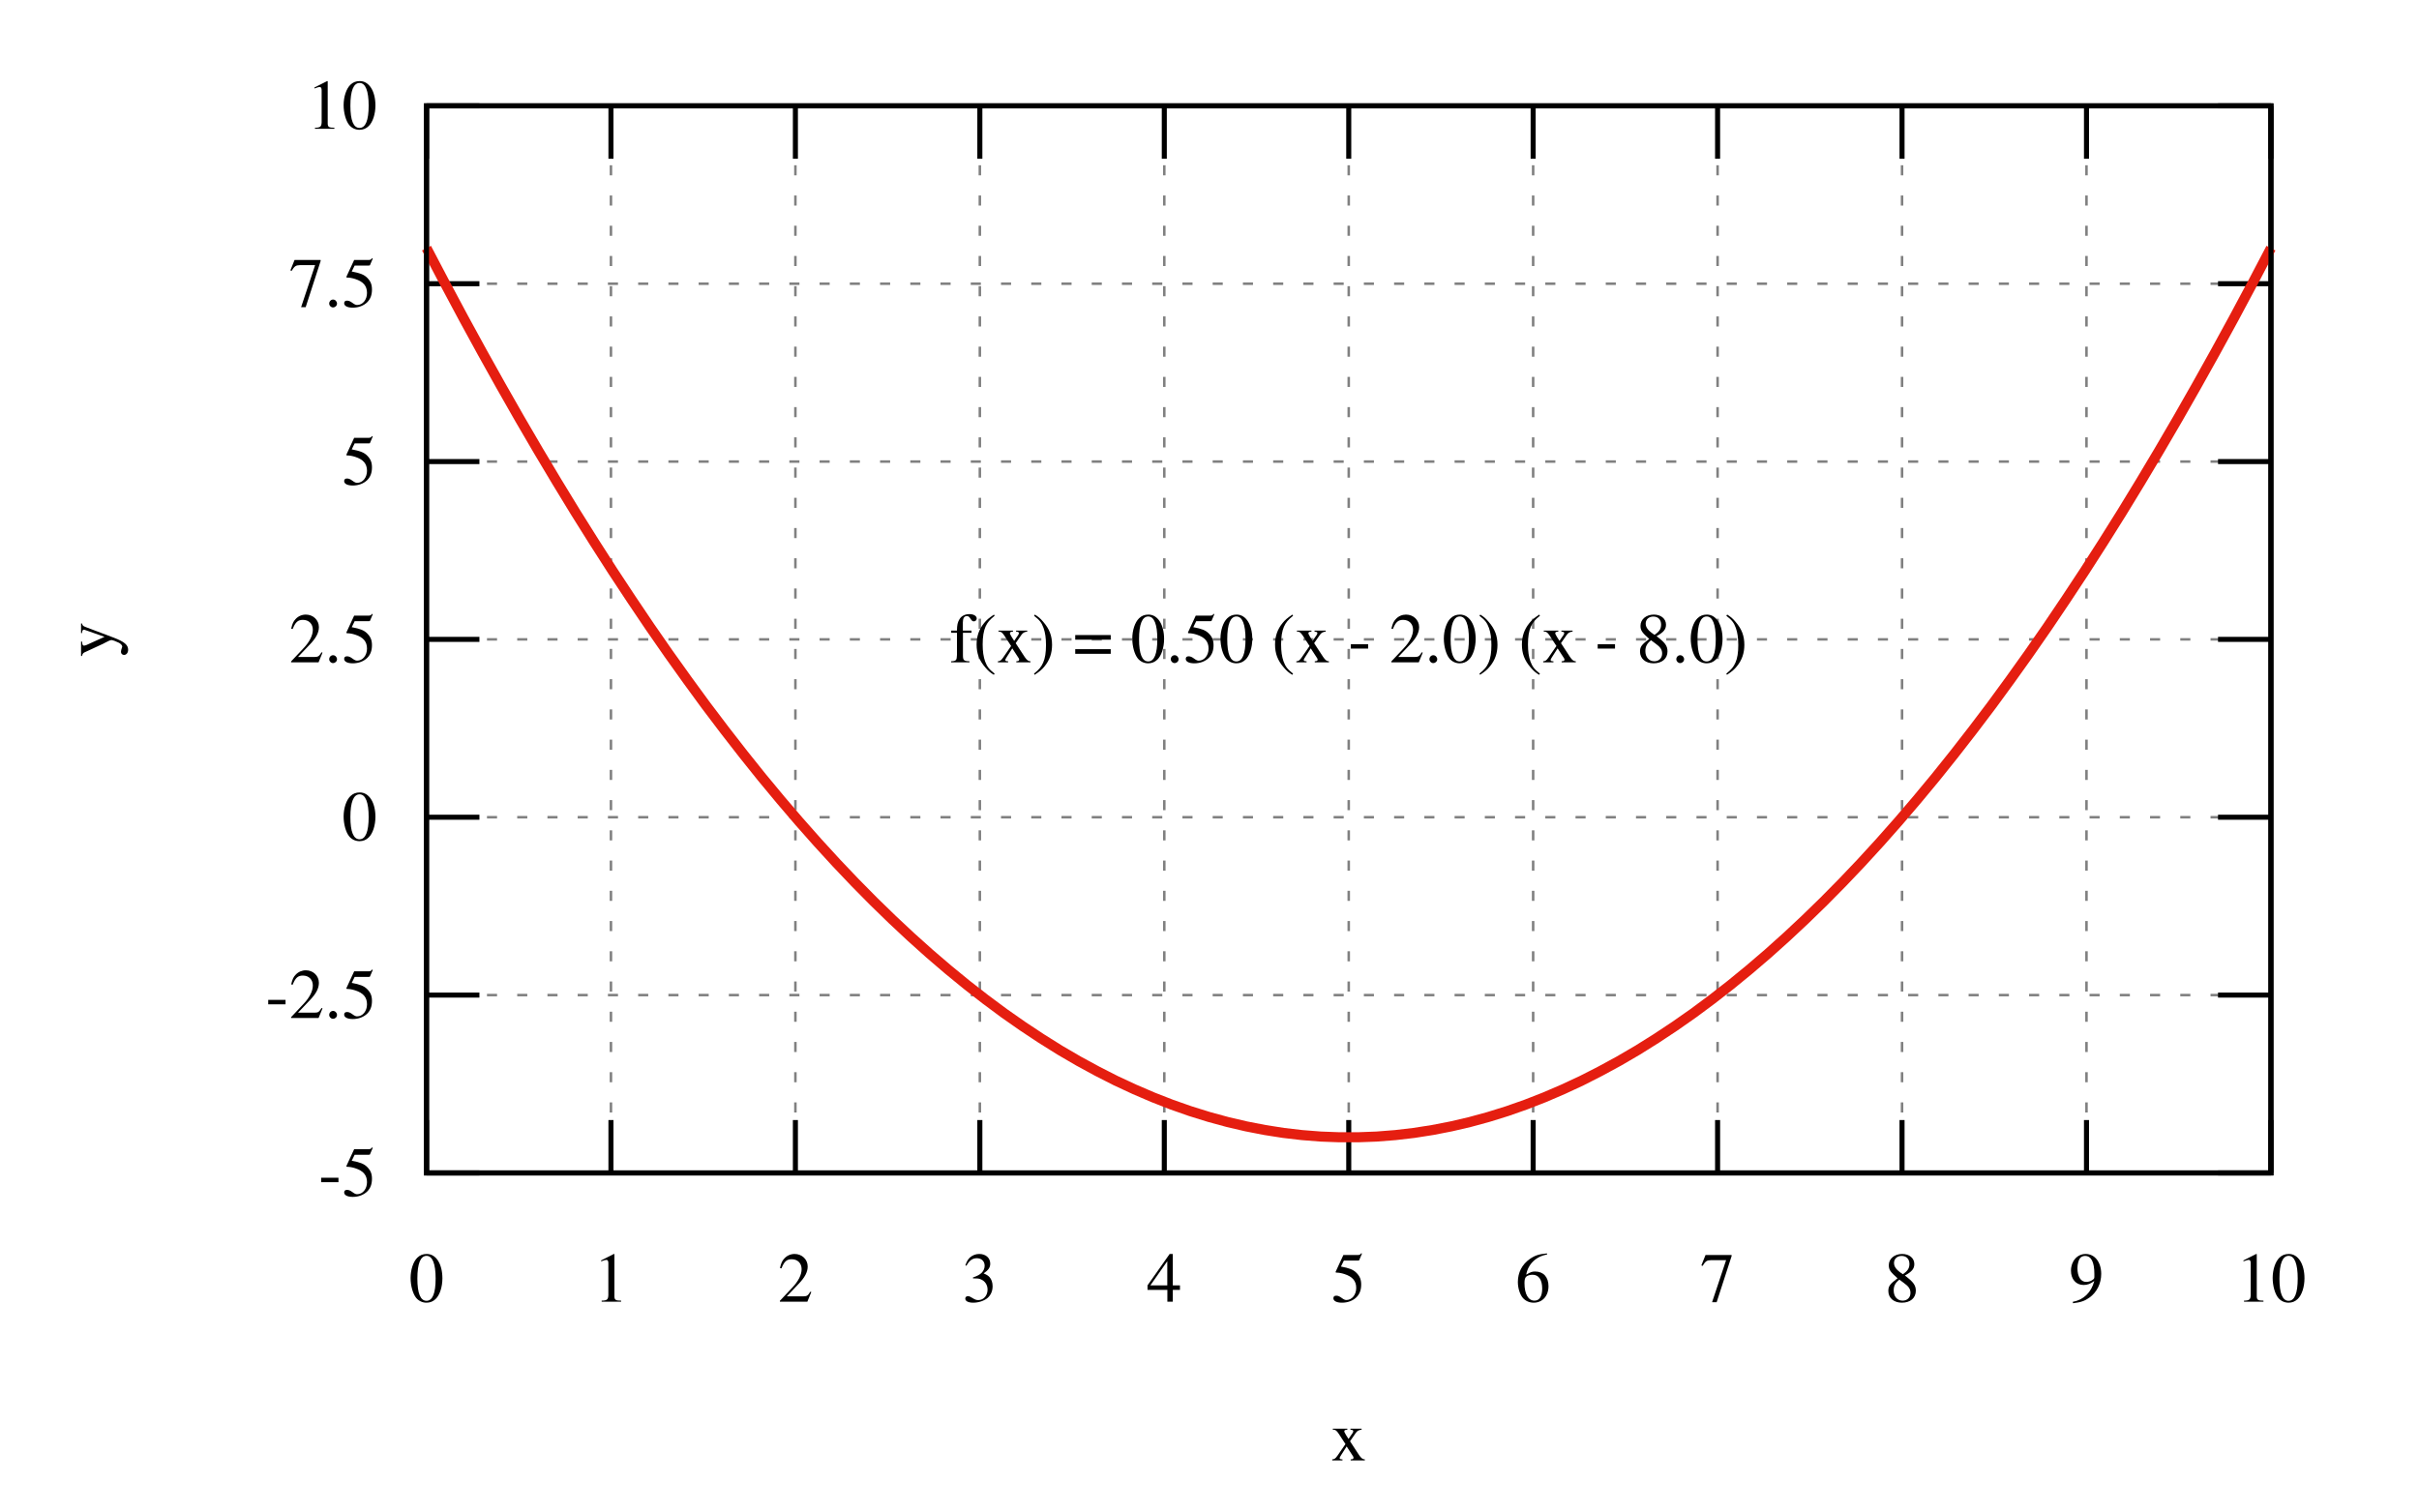
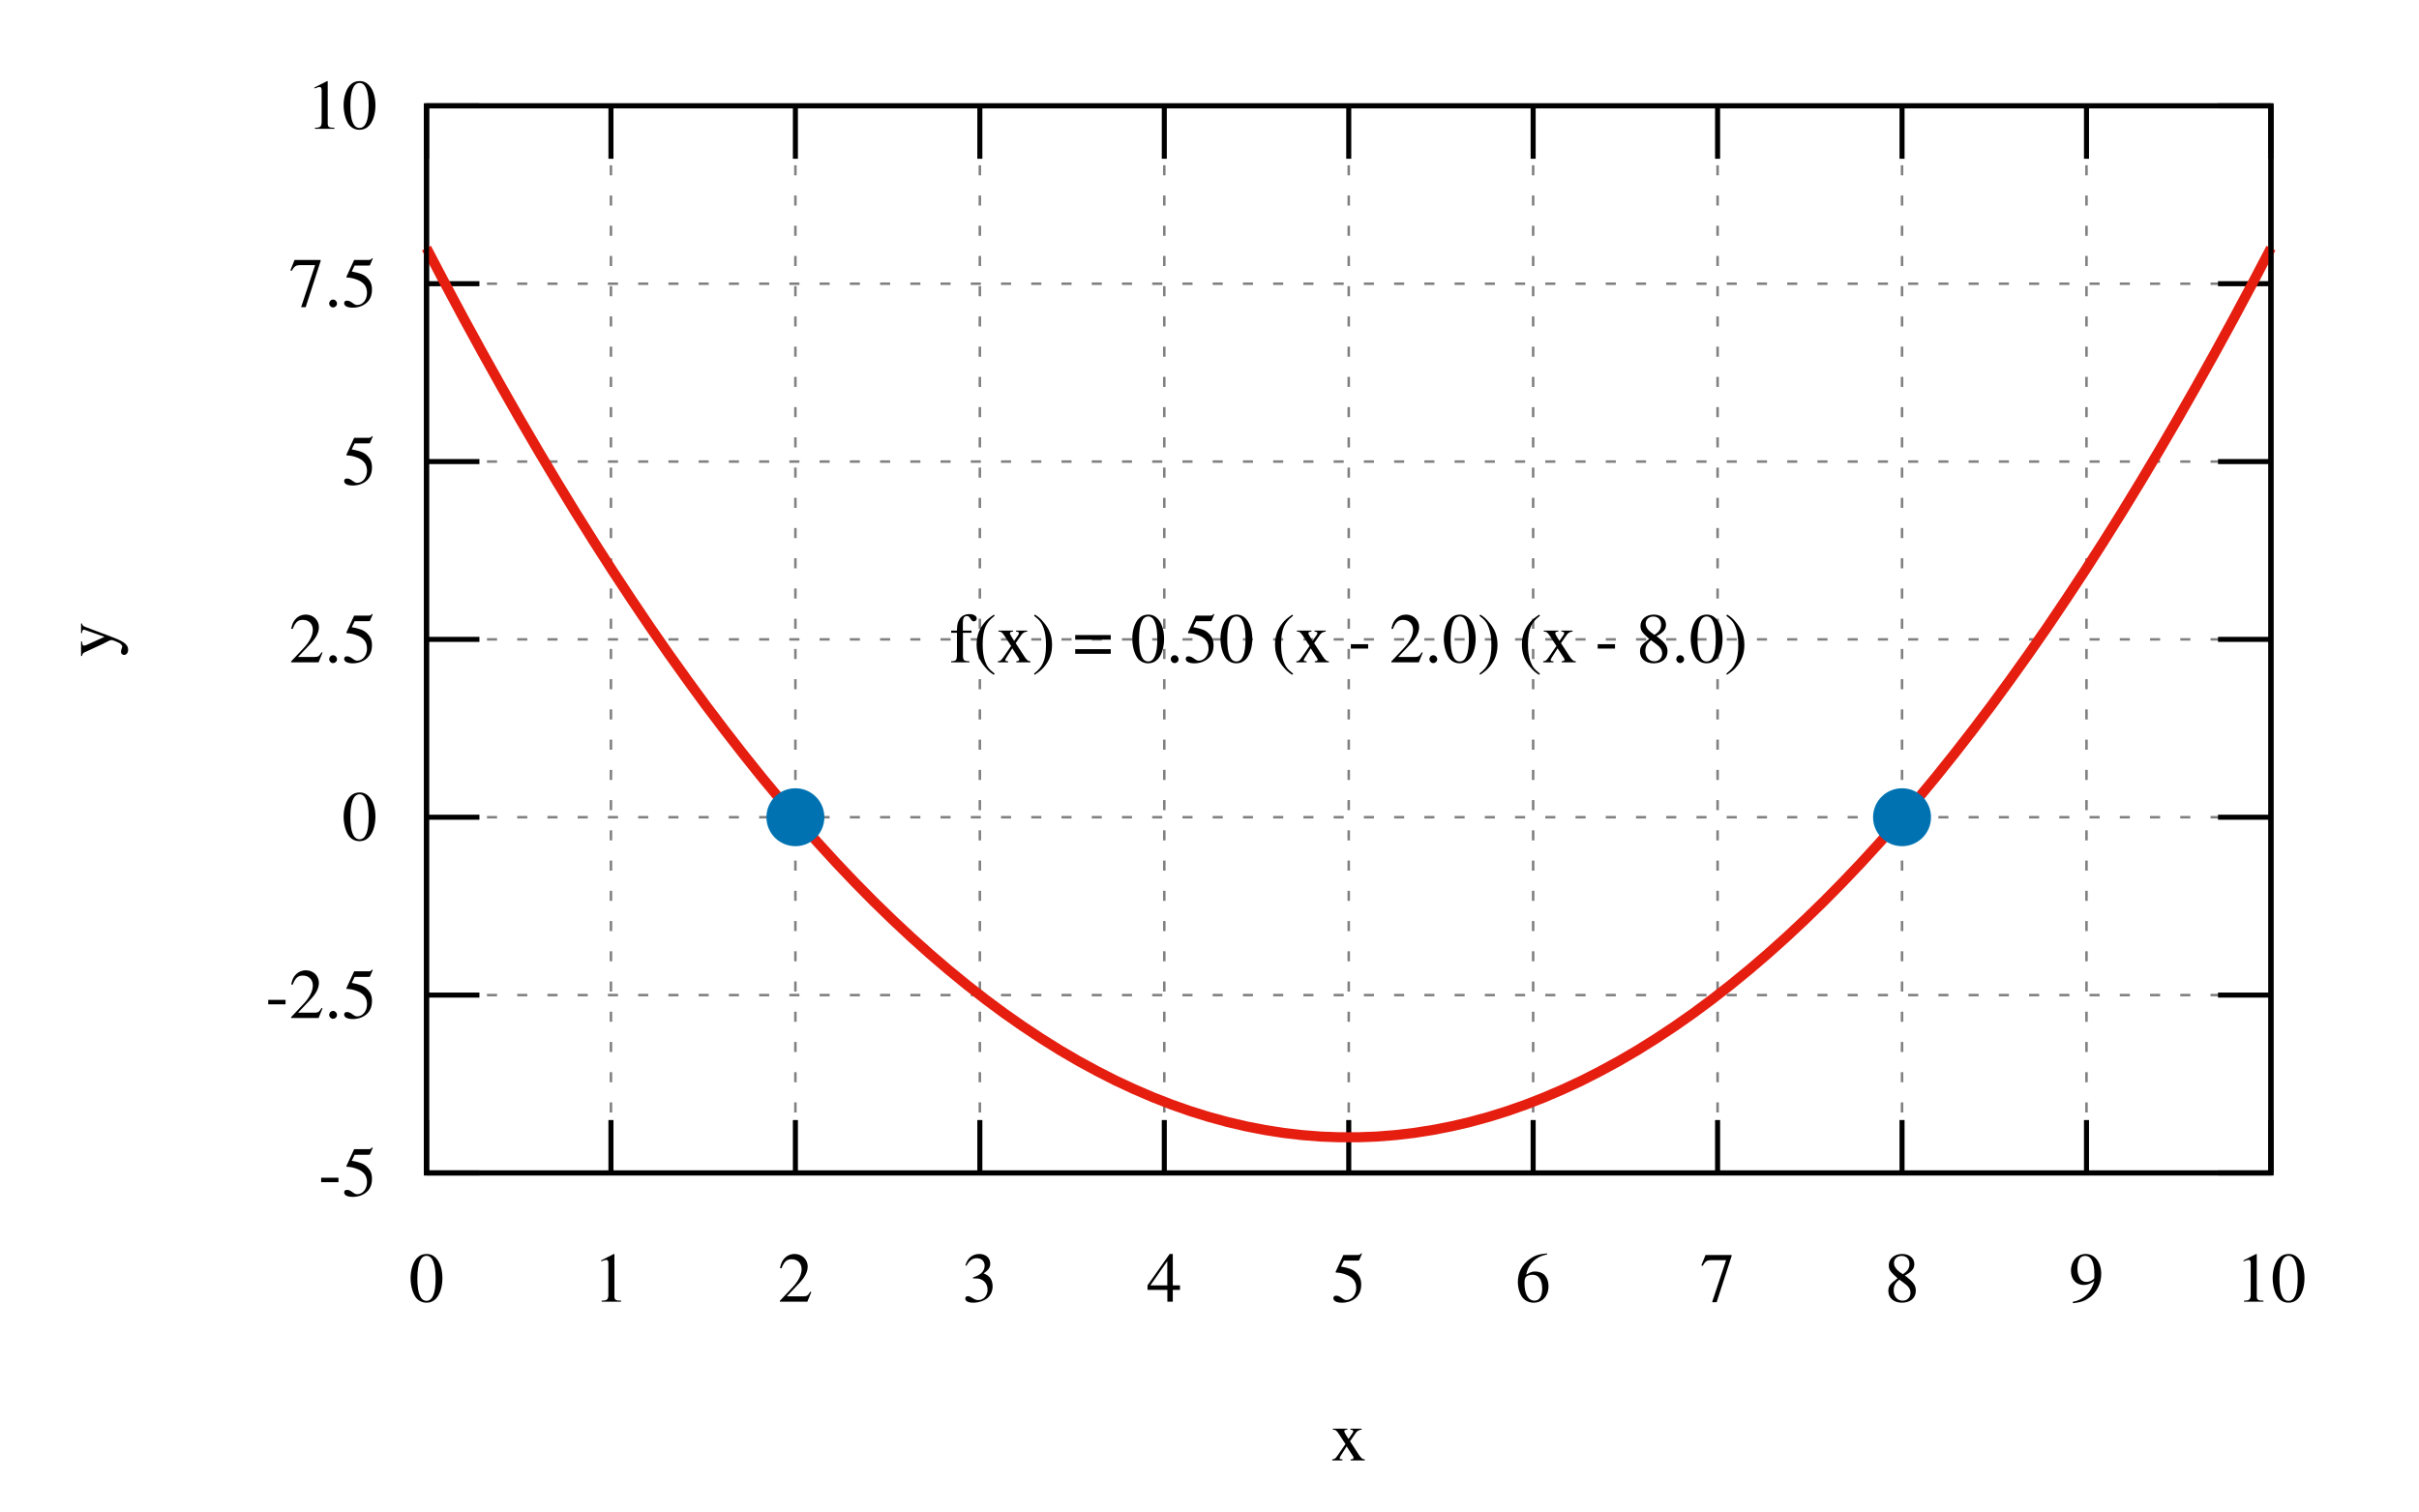
<svg xmlns="http://www.w3.org/2000/svg" xmlns:xlink="http://www.w3.org/1999/xlink" width="480" height="300" viewBox="0 0 480 300">
  <g id="gnuplot_canvas">
    <rect x="0" y="0" width="480" height="300" fill="none" />
    <defs>
      <circle id="gpDot" r="0.5" stroke-width="0.5" stroke="currentColor" />
      <path id="gpPt0" stroke-width="0.190" stroke="currentColor" d="M-1,0 h2 M0,-1 v2" />
      <path id="gpPt1" stroke-width="0.190" stroke="currentColor" d="M-1,-1 L1,1 M1,-1 L-1,1" />
      <path id="gpPt2" stroke-width="0.190" stroke="currentColor" d="M-1,0 L1,0 M0,-1 L0,1 M-1,-1 L1,1 M-1,1 L1,-1" />
      <rect id="gpPt3" stroke-width="0.190" stroke="currentColor" x="-1" y="-1" width="2" height="2" />
      <rect id="gpPt4" stroke-width="0.190" stroke="currentColor" fill="currentColor" x="-1" y="-1" width="2" height="2" />
      <circle id="gpPt5" stroke-width="0.190" stroke="currentColor" cx="0" cy="0" r="1" />
      <use xlink:href="#gpPt5" id="gpPt6" fill="currentColor" stroke="none" />
      <path id="gpPt7" stroke-width="0.190" stroke="currentColor" d="M0,-1.33 L-1.33,0.67 L1.33,0.67 z" />
      <use xlink:href="#gpPt7" id="gpPt8" fill="currentColor" stroke="none" />
      <use xlink:href="#gpPt7" id="gpPt9" stroke="currentColor" transform="rotate(180)" />
      <use xlink:href="#gpPt9" id="gpPt10" fill="currentColor" stroke="none" />
      <use xlink:href="#gpPt3" id="gpPt11" stroke="currentColor" transform="rotate(45)" />
      <use xlink:href="#gpPt11" id="gpPt12" fill="currentColor" stroke="none" />
      <path id="gpPt13" stroke-width="0.190" stroke="currentColor" d="M0,1.330 L1.265,0.411 L0.782,-1.067 L-0.782,-1.076 L-1.265,0.411 z" />
      <use xlink:href="#gpPt13" id="gpPt14" fill="currentColor" stroke="none" />
      <filter id="textbox" filterUnits="objectBoundingBox" x="0" y="0" height="1" width="1">
        <feFlood flood-color="white" flood-opacity="1" result="bgnd" />
        <feComposite in="SourceGraphic" in2="bgnd" operator="atop" />
      </filter>
      <filter id="greybox" filterUnits="objectBoundingBox" x="0" y="0" height="1" width="1">
        <feFlood flood-color="lightgrey" flood-opacity="1" result="grey" />
        <feComposite in="SourceGraphic" in2="grey" operator="atop" />
      </filter>
    </defs>
    <g fill="none" color="white" stroke="currentColor" stroke-width="1.00" stroke-linecap="butt" stroke-linejoin="miter">
</g>
    <g fill="none" color="black" stroke="currentColor" stroke-width="1.00" stroke-linecap="butt" stroke-linejoin="miter">
</g>
    <g fill="none" color="black" stroke="black" stroke-width="0.50" stroke-linecap="butt" stroke-linejoin="miter">
</g>
    <g fill="none" color="gray" stroke="currentColor" stroke-width="0.50" stroke-linecap="butt" stroke-linejoin="miter">
      <path stroke="gray" stroke-dasharray="2,4" class="gridline" d="M84.63,232.80 L450.62,232.80  " />
    </g>
    <g fill="none" color="gray" stroke="gray" stroke-width="1.00" stroke-linecap="butt" stroke-linejoin="miter">
</g>
    <g fill="none" color="black" stroke="currentColor" stroke-width="1.00" stroke-linecap="butt" stroke-linejoin="miter">
      <path stroke="black" d="M84.63,232.80 L95.13,232.80 M450.62,232.80 L440.12,232.80  " />
      <g transform="translate(74.84,237.35)" stroke="none" fill="black" font-family="Times" font-size="14.00" text-anchor="end">
        <text>
          <tspan font-family="Times">-5</tspan>
        </text>
      </g>
    </g>
    <g fill="none" color="black" stroke="currentColor" stroke-width="1.00" stroke-linecap="butt" stroke-linejoin="miter">
</g>
    <g fill="none" color="black" stroke="black" stroke-width="0.50" stroke-linecap="butt" stroke-linejoin="miter">
</g>
    <g fill="none" color="gray" stroke="currentColor" stroke-width="0.50" stroke-linecap="butt" stroke-linejoin="miter">
      <path stroke="gray" stroke-dasharray="2,4" class="gridline" d="M84.63,197.50 L450.62,197.50  " />
    </g>
    <g fill="none" color="gray" stroke="gray" stroke-width="1.00" stroke-linecap="butt" stroke-linejoin="miter">
</g>
    <g fill="none" color="black" stroke="currentColor" stroke-width="1.00" stroke-linecap="butt" stroke-linejoin="miter">
      <path stroke="black" d="M84.63,197.50 L95.13,197.50 M450.62,197.50 L440.12,197.50  " />
      <g transform="translate(74.84,202.05)" stroke="none" fill="black" font-family="Times" font-size="14.00" text-anchor="end">
        <text>
          <tspan font-family="Times">-2.5</tspan>
        </text>
      </g>
    </g>
    <g fill="none" color="black" stroke="currentColor" stroke-width="1.00" stroke-linecap="butt" stroke-linejoin="miter">
</g>
    <g fill="none" color="black" stroke="black" stroke-width="0.50" stroke-linecap="butt" stroke-linejoin="miter">
</g>
    <g fill="none" color="gray" stroke="currentColor" stroke-width="0.50" stroke-linecap="butt" stroke-linejoin="miter">
      <path stroke="gray" stroke-dasharray="2,4" class="gridline" d="M84.63,162.20 L450.62,162.20  " />
    </g>
    <g fill="none" color="gray" stroke="gray" stroke-width="1.00" stroke-linecap="butt" stroke-linejoin="miter">
</g>
    <g fill="none" color="black" stroke="currentColor" stroke-width="1.00" stroke-linecap="butt" stroke-linejoin="miter">
      <path stroke="black" d="M84.63,162.20 L95.13,162.20 M450.62,162.20 L440.12,162.20  " />
      <g transform="translate(74.84,166.75)" stroke="none" fill="black" font-family="Times" font-size="14.00" text-anchor="end">
        <text>
          <tspan font-family="Times"> 0</tspan>
        </text>
      </g>
    </g>
    <g fill="none" color="black" stroke="currentColor" stroke-width="1.00" stroke-linecap="butt" stroke-linejoin="miter">
</g>
    <g fill="none" color="black" stroke="black" stroke-width="0.50" stroke-linecap="butt" stroke-linejoin="miter">
</g>
    <g fill="none" color="gray" stroke="currentColor" stroke-width="0.50" stroke-linecap="butt" stroke-linejoin="miter">
      <path stroke="gray" stroke-dasharray="2,4" class="gridline" d="M84.63,126.90 L450.62,126.90  " />
    </g>
    <g fill="none" color="gray" stroke="gray" stroke-width="1.00" stroke-linecap="butt" stroke-linejoin="miter">
</g>
    <g fill="none" color="black" stroke="currentColor" stroke-width="1.00" stroke-linecap="butt" stroke-linejoin="miter">
      <path stroke="black" d="M84.63,126.90 L95.13,126.90 M450.62,126.90 L440.12,126.90  " />
      <g transform="translate(74.84,131.45)" stroke="none" fill="black" font-family="Times" font-size="14.00" text-anchor="end">
        <text>
          <tspan font-family="Times"> 2.5</tspan>
        </text>
      </g>
    </g>
    <g fill="none" color="black" stroke="currentColor" stroke-width="1.00" stroke-linecap="butt" stroke-linejoin="miter">
</g>
    <g fill="none" color="black" stroke="black" stroke-width="0.50" stroke-linecap="butt" stroke-linejoin="miter">
</g>
    <g fill="none" color="gray" stroke="currentColor" stroke-width="0.50" stroke-linecap="butt" stroke-linejoin="miter">
      <path stroke="gray" stroke-dasharray="2,4" class="gridline" d="M84.63,91.61 L450.62,91.61  " />
    </g>
    <g fill="none" color="gray" stroke="gray" stroke-width="1.00" stroke-linecap="butt" stroke-linejoin="miter">
</g>
    <g fill="none" color="black" stroke="currentColor" stroke-width="1.00" stroke-linecap="butt" stroke-linejoin="miter">
      <path stroke="black" d="M84.63,91.61 L95.13,91.61 M450.62,91.61 L440.12,91.61  " />
      <g transform="translate(74.84,96.16)" stroke="none" fill="black" font-family="Times" font-size="14.00" text-anchor="end">
        <text>
          <tspan font-family="Times"> 5</tspan>
        </text>
      </g>
    </g>
    <g fill="none" color="black" stroke="currentColor" stroke-width="1.00" stroke-linecap="butt" stroke-linejoin="miter">
</g>
    <g fill="none" color="black" stroke="black" stroke-width="0.50" stroke-linecap="butt" stroke-linejoin="miter">
</g>
    <g fill="none" color="gray" stroke="currentColor" stroke-width="0.50" stroke-linecap="butt" stroke-linejoin="miter">
      <path stroke="gray" stroke-dasharray="2,4" class="gridline" d="M84.63,56.31 L450.62,56.31  " />
    </g>
    <g fill="none" color="gray" stroke="gray" stroke-width="1.00" stroke-linecap="butt" stroke-linejoin="miter">
</g>
    <g fill="none" color="black" stroke="currentColor" stroke-width="1.00" stroke-linecap="butt" stroke-linejoin="miter">
      <path stroke="black" d="M84.63,56.31 L95.13,56.31 M450.62,56.31 L440.12,56.31  " />
      <g transform="translate(74.84,60.86)" stroke="none" fill="black" font-family="Times" font-size="14.00" text-anchor="end">
        <text>
          <tspan font-family="Times"> 7.5</tspan>
        </text>
      </g>
    </g>
    <g fill="none" color="black" stroke="currentColor" stroke-width="1.00" stroke-linecap="butt" stroke-linejoin="miter">
</g>
    <g fill="none" color="black" stroke="black" stroke-width="0.50" stroke-linecap="butt" stroke-linejoin="miter">
</g>
    <g fill="none" color="gray" stroke="currentColor" stroke-width="0.50" stroke-linecap="butt" stroke-linejoin="miter">
      <path stroke="gray" stroke-dasharray="2,4" class="gridline" d="M84.63,21.01 L450.62,21.01  " />
    </g>
    <g fill="none" color="gray" stroke="gray" stroke-width="1.00" stroke-linecap="butt" stroke-linejoin="miter">
</g>
    <g fill="none" color="black" stroke="currentColor" stroke-width="1.00" stroke-linecap="butt" stroke-linejoin="miter">
      <path stroke="black" d="M84.63,21.01 L95.13,21.01 M450.62,21.01 L440.12,21.01  " />
      <g transform="translate(74.84,25.56)" stroke="none" fill="black" font-family="Times" font-size="14.00" text-anchor="end">
        <text>
          <tspan font-family="Times"> 10</tspan>
        </text>
      </g>
    </g>
    <g fill="none" color="black" stroke="currentColor" stroke-width="1.00" stroke-linecap="butt" stroke-linejoin="miter">
</g>
    <g fill="none" color="black" stroke="black" stroke-width="0.50" stroke-linecap="butt" stroke-linejoin="miter">
</g>
    <g fill="none" color="gray" stroke="currentColor" stroke-width="0.50" stroke-linecap="butt" stroke-linejoin="miter">
      <path stroke="gray" stroke-dasharray="2,4" class="gridline" d="M84.63,232.80 L84.63,21.01  " />
    </g>
    <g fill="none" color="gray" stroke="gray" stroke-width="1.00" stroke-linecap="butt" stroke-linejoin="miter">
</g>
    <g fill="none" color="black" stroke="currentColor" stroke-width="1.00" stroke-linecap="butt" stroke-linejoin="miter">
      <path stroke="black" d="M84.63,232.80 L84.63,222.30 M84.63,21.01 L84.63,31.51  " />
      <g transform="translate(84.63,258.35)" stroke="none" fill="black" font-family="Times" font-size="14.00" text-anchor="middle">
        <text>
          <tspan font-family="Times"> 0</tspan>
        </text>
      </g>
    </g>
    <g fill="none" color="black" stroke="currentColor" stroke-width="1.00" stroke-linecap="butt" stroke-linejoin="miter">
</g>
    <g fill="none" color="black" stroke="black" stroke-width="0.50" stroke-linecap="butt" stroke-linejoin="miter">
</g>
    <g fill="none" color="gray" stroke="currentColor" stroke-width="0.50" stroke-linecap="butt" stroke-linejoin="miter">
      <path stroke="gray" stroke-dasharray="2,4" class="gridline" d="M121.23,232.80 L121.23,21.01  " />
    </g>
    <g fill="none" color="gray" stroke="gray" stroke-width="1.00" stroke-linecap="butt" stroke-linejoin="miter">
</g>
    <g fill="none" color="black" stroke="currentColor" stroke-width="1.00" stroke-linecap="butt" stroke-linejoin="miter">
      <path stroke="black" d="M121.23,232.80 L121.23,222.30 M121.23,21.01 L121.23,31.51  " />
      <g transform="translate(121.23,258.35)" stroke="none" fill="black" font-family="Times" font-size="14.00" text-anchor="middle">
        <text>
          <tspan font-family="Times"> 1</tspan>
        </text>
      </g>
    </g>
    <g fill="none" color="black" stroke="currentColor" stroke-width="1.00" stroke-linecap="butt" stroke-linejoin="miter">
</g>
    <g fill="none" color="black" stroke="black" stroke-width="0.50" stroke-linecap="butt" stroke-linejoin="miter">
</g>
    <g fill="none" color="gray" stroke="currentColor" stroke-width="0.50" stroke-linecap="butt" stroke-linejoin="miter">
      <path stroke="gray" stroke-dasharray="2,4" class="gridline" d="M157.83,232.80 L157.83,21.01  " />
    </g>
    <g fill="none" color="gray" stroke="gray" stroke-width="1.00" stroke-linecap="butt" stroke-linejoin="miter">
</g>
    <g fill="none" color="black" stroke="currentColor" stroke-width="1.00" stroke-linecap="butt" stroke-linejoin="miter">
      <path stroke="black" d="M157.83,232.80 L157.83,222.30 M157.83,21.01 L157.83,31.51  " />
      <g transform="translate(157.83,258.35)" stroke="none" fill="black" font-family="Times" font-size="14.00" text-anchor="middle">
        <text>
          <tspan font-family="Times"> 2</tspan>
        </text>
      </g>
    </g>
    <g fill="none" color="black" stroke="currentColor" stroke-width="1.00" stroke-linecap="butt" stroke-linejoin="miter">
</g>
    <g fill="none" color="black" stroke="black" stroke-width="0.50" stroke-linecap="butt" stroke-linejoin="miter">
</g>
    <g fill="none" color="gray" stroke="currentColor" stroke-width="0.50" stroke-linecap="butt" stroke-linejoin="miter">
      <path stroke="gray" stroke-dasharray="2,4" class="gridline" d="M194.43,232.80 L194.43,21.01  " />
    </g>
    <g fill="none" color="gray" stroke="gray" stroke-width="1.00" stroke-linecap="butt" stroke-linejoin="miter">
</g>
    <g fill="none" color="black" stroke="currentColor" stroke-width="1.00" stroke-linecap="butt" stroke-linejoin="miter">
      <path stroke="black" d="M194.43,232.80 L194.43,222.30 M194.43,21.01 L194.43,31.51  " />
      <g transform="translate(194.43,258.35)" stroke="none" fill="black" font-family="Times" font-size="14.00" text-anchor="middle">
        <text>
          <tspan font-family="Times"> 3</tspan>
        </text>
      </g>
    </g>
    <g fill="none" color="black" stroke="currentColor" stroke-width="1.00" stroke-linecap="butt" stroke-linejoin="miter">
</g>
    <g fill="none" color="black" stroke="black" stroke-width="0.50" stroke-linecap="butt" stroke-linejoin="miter">
</g>
    <g fill="none" color="gray" stroke="currentColor" stroke-width="0.50" stroke-linecap="butt" stroke-linejoin="miter">
      <path stroke="gray" stroke-dasharray="2,4" class="gridline" d="M231.03,232.80 L231.03,21.01  " />
    </g>
    <g fill="none" color="gray" stroke="gray" stroke-width="1.00" stroke-linecap="butt" stroke-linejoin="miter">
</g>
    <g fill="none" color="black" stroke="currentColor" stroke-width="1.00" stroke-linecap="butt" stroke-linejoin="miter">
      <path stroke="black" d="M231.03,232.80 L231.03,222.30 M231.03,21.01 L231.03,31.51  " />
      <g transform="translate(231.03,258.35)" stroke="none" fill="black" font-family="Times" font-size="14.00" text-anchor="middle">
        <text>
          <tspan font-family="Times"> 4</tspan>
        </text>
      </g>
    </g>
    <g fill="none" color="black" stroke="currentColor" stroke-width="1.00" stroke-linecap="butt" stroke-linejoin="miter">
</g>
    <g fill="none" color="black" stroke="black" stroke-width="0.50" stroke-linecap="butt" stroke-linejoin="miter">
</g>
    <g fill="none" color="gray" stroke="currentColor" stroke-width="0.50" stroke-linecap="butt" stroke-linejoin="miter">
      <path stroke="gray" stroke-dasharray="2,4" class="gridline" d="M267.63,232.80 L267.63,21.01  " />
    </g>
    <g fill="none" color="gray" stroke="gray" stroke-width="1.00" stroke-linecap="butt" stroke-linejoin="miter">
</g>
    <g fill="none" color="black" stroke="currentColor" stroke-width="1.00" stroke-linecap="butt" stroke-linejoin="miter">
      <path stroke="black" d="M267.63,232.80 L267.63,222.30 M267.63,21.01 L267.63,31.51  " />
      <g transform="translate(267.63,258.35)" stroke="none" fill="black" font-family="Times" font-size="14.00" text-anchor="middle">
        <text>
          <tspan font-family="Times"> 5</tspan>
        </text>
      </g>
    </g>
    <g fill="none" color="black" stroke="currentColor" stroke-width="1.00" stroke-linecap="butt" stroke-linejoin="miter">
</g>
    <g fill="none" color="black" stroke="black" stroke-width="0.50" stroke-linecap="butt" stroke-linejoin="miter">
</g>
    <g fill="none" color="gray" stroke="currentColor" stroke-width="0.50" stroke-linecap="butt" stroke-linejoin="miter">
      <path stroke="gray" stroke-dasharray="2,4" class="gridline" d="M304.22,232.80 L304.22,21.01  " />
    </g>
    <g fill="none" color="gray" stroke="gray" stroke-width="1.00" stroke-linecap="butt" stroke-linejoin="miter">
</g>
    <g fill="none" color="black" stroke="currentColor" stroke-width="1.00" stroke-linecap="butt" stroke-linejoin="miter">
      <path stroke="black" d="M304.22,232.80 L304.22,222.30 M304.22,21.01 L304.22,31.51  " />
      <g transform="translate(304.22,258.35)" stroke="none" fill="black" font-family="Times" font-size="14.00" text-anchor="middle">
        <text>
          <tspan font-family="Times"> 6</tspan>
        </text>
      </g>
    </g>
    <g fill="none" color="black" stroke="currentColor" stroke-width="1.00" stroke-linecap="butt" stroke-linejoin="miter">
</g>
    <g fill="none" color="black" stroke="black" stroke-width="0.50" stroke-linecap="butt" stroke-linejoin="miter">
</g>
    <g fill="none" color="gray" stroke="currentColor" stroke-width="0.50" stroke-linecap="butt" stroke-linejoin="miter">
      <path stroke="gray" stroke-dasharray="2,4" class="gridline" d="M340.82,232.80 L340.82,21.01  " />
    </g>
    <g fill="none" color="gray" stroke="gray" stroke-width="1.00" stroke-linecap="butt" stroke-linejoin="miter">
</g>
    <g fill="none" color="black" stroke="currentColor" stroke-width="1.00" stroke-linecap="butt" stroke-linejoin="miter">
      <path stroke="black" d="M340.82,232.80 L340.82,222.30 M340.82,21.01 L340.82,31.51  " />
      <g transform="translate(340.82,258.35)" stroke="none" fill="black" font-family="Times" font-size="14.00" text-anchor="middle">
        <text>
          <tspan font-family="Times"> 7</tspan>
        </text>
      </g>
    </g>
    <g fill="none" color="black" stroke="currentColor" stroke-width="1.00" stroke-linecap="butt" stroke-linejoin="miter">
</g>
    <g fill="none" color="black" stroke="black" stroke-width="0.50" stroke-linecap="butt" stroke-linejoin="miter">
</g>
    <g fill="none" color="gray" stroke="currentColor" stroke-width="0.50" stroke-linecap="butt" stroke-linejoin="miter">
      <path stroke="gray" stroke-dasharray="2,4" class="gridline" d="M377.42,232.80 L377.42,31.51 L377.42,21.01  " />
    </g>
    <g fill="none" color="gray" stroke="gray" stroke-width="1.00" stroke-linecap="butt" stroke-linejoin="miter">
</g>
    <g fill="none" color="black" stroke="currentColor" stroke-width="1.00" stroke-linecap="butt" stroke-linejoin="miter">
      <path stroke="black" d="M377.42,232.80 L377.42,222.30 M377.42,21.01 L377.42,31.51  " />
      <g transform="translate(377.42,258.35)" stroke="none" fill="black" font-family="Times" font-size="14.00" text-anchor="middle">
        <text>
          <tspan font-family="Times"> 8</tspan>
        </text>
      </g>
    </g>
    <g fill="none" color="black" stroke="currentColor" stroke-width="1.00" stroke-linecap="butt" stroke-linejoin="miter">
</g>
    <g fill="none" color="black" stroke="black" stroke-width="0.50" stroke-linecap="butt" stroke-linejoin="miter">
</g>
    <g fill="none" color="gray" stroke="currentColor" stroke-width="0.50" stroke-linecap="butt" stroke-linejoin="miter">
      <path stroke="gray" stroke-dasharray="2,4" class="gridline" d="M414.02,232.80 L414.02,31.51 L414.02,21.01  " />
    </g>
    <g fill="none" color="gray" stroke="gray" stroke-width="1.00" stroke-linecap="butt" stroke-linejoin="miter">
</g>
    <g fill="none" color="black" stroke="currentColor" stroke-width="1.00" stroke-linecap="butt" stroke-linejoin="miter">
      <path stroke="black" d="M414.02,232.80 L414.02,222.30 M414.02,21.01 L414.02,31.51  " />
      <g transform="translate(414.02,258.35)" stroke="none" fill="black" font-family="Times" font-size="14.00" text-anchor="middle">
        <text>
          <tspan font-family="Times"> 9</tspan>
        </text>
      </g>
    </g>
    <g fill="none" color="black" stroke="currentColor" stroke-width="1.00" stroke-linecap="butt" stroke-linejoin="miter">
</g>
    <g fill="none" color="black" stroke="black" stroke-width="0.50" stroke-linecap="butt" stroke-linejoin="miter">
</g>
    <g fill="none" color="gray" stroke="currentColor" stroke-width="0.50" stroke-linecap="butt" stroke-linejoin="miter">
      <path stroke="gray" stroke-dasharray="2,4" class="gridline" d="M450.62,232.80 L450.62,21.01  " />
    </g>
    <g fill="none" color="gray" stroke="gray" stroke-width="1.00" stroke-linecap="butt" stroke-linejoin="miter">
</g>
    <g fill="none" color="black" stroke="currentColor" stroke-width="1.00" stroke-linecap="butt" stroke-linejoin="miter">
      <path stroke="black" d="M450.62,232.80 L450.62,222.30 M450.62,21.01 L450.62,31.51  " />
      <g transform="translate(450.62,258.35)" stroke="none" fill="black" font-family="Times" font-size="14.00" text-anchor="middle">
        <text>
          <tspan font-family="Times"> 10</tspan>
        </text>
      </g>
    </g>
    <g fill="none" color="black" stroke="currentColor" stroke-width="1.00" stroke-linecap="butt" stroke-linejoin="miter">
</g>
    <g fill="none" color="black" stroke="currentColor" stroke-width="1.00" stroke-linecap="butt" stroke-linejoin="miter">
      <path stroke="black" d="M84.63,21.01 L84.63,232.80 L450.62,232.80 L450.62,21.01 L84.63,21.01 Z  " />
      <g transform="translate(267.63,131.45)" stroke="none" fill="black" font-family="Times" font-size="14.00" text-anchor="middle">
        <text>
          <tspan font-family="Times">f(x) = 0.50 (x - 2.0) (x - 8.0)</tspan>
        </text>
      </g>
    </g>
    <g fill="none" color="black" stroke="currentColor" stroke-width="1.00" stroke-linecap="butt" stroke-linejoin="miter">
      <g transform="translate(22.38,126.91) rotate(270)" stroke="none" fill="black" font-family="Times" font-size="14.00" text-anchor="middle">
        <text>
          <tspan font-family="Times">y</tspan>
        </text>
      </g>
    </g>
    <g fill="none" color="black" stroke="currentColor" stroke-width="1.00" stroke-linecap="butt" stroke-linejoin="miter">
      <g transform="translate(267.62,289.85)" stroke="none" fill="black" font-family="Times" font-size="14.00" text-anchor="middle">
        <text>
          <tspan font-family="Times">x</tspan>
        </text>
      </g>
    </g>
    <g fill="none" color="black" stroke="currentColor" stroke-width="1.00" stroke-linecap="butt" stroke-linejoin="miter">
</g>
    <g id="gnuplot_plot_1">
      <g fill="none" color="white" stroke="currentColor" stroke-width="2.00" stroke-linecap="butt" stroke-linejoin="miter">
</g>
      <g fill="none" color="black" stroke="currentColor" stroke-width="2.00" stroke-linecap="butt" stroke-linejoin="miter">
        <path stroke="rgb(229,  30,  16)" d="M84.63,49.25 L88.33,56.31 L92.02,63.22 L95.72,69.99 L99.42,76.62 L103.11,83.10 L106.81,89.44 L110.51,95.64   L114.20,101.69 L117.90,107.59 L121.60,113.36 L125.30,118.97 L128.99,124.45 L132.69,129.78 L136.39,134.96 L140.08,140.01   L143.78,144.90 L147.48,149.66 L151.17,154.27 L154.87,158.73 L158.57,163.06 L162.26,167.23 L165.96,171.27 L169.66,175.16   L173.35,178.90 L177.05,182.50 L180.75,185.96 L184.45,189.28 L188.14,192.44 L191.84,195.47 L195.54,198.35 L199.23,201.09   L202.93,203.68 L206.63,206.13 L210.32,208.44 L214.02,210.60 L217.72,212.61 L221.41,214.49 L225.11,216.21 L228.81,217.80   L232.50,219.24 L236.20,220.54 L239.90,221.69 L243.60,222.70 L247.29,223.56 L250.99,224.28 L254.69,224.86 L258.38,225.29   L262.08,225.58 L265.78,225.72 L269.47,225.72 L273.17,225.58 L276.87,225.29 L280.56,224.86 L284.26,224.28 L287.96,223.56   L291.65,222.70 L295.35,221.69 L299.05,220.54 L302.75,219.24 L306.44,217.80 L310.14,216.21 L313.84,214.49 L317.53,212.61   L321.23,210.60 L324.93,208.44 L328.62,206.13 L332.32,203.68 L336.02,201.09 L339.71,198.35 L343.41,195.47 L347.11,192.44   L350.80,189.28 L354.50,185.96 L358.20,182.50 L361.90,178.90 L365.59,175.16 L369.29,171.27 L372.99,167.23 L376.68,163.06   L380.38,158.73 L384.08,154.27 L387.77,149.66 L391.47,144.90 L395.17,140.01 L398.86,134.96 L402.56,129.78 L406.26,124.45   L409.95,118.97 L413.65,113.36 L417.35,107.59 L421.05,101.69 L424.74,95.64 L428.44,89.44 L432.14,83.10 L435.83,76.62   L439.53,69.99 L443.23,63.22 L446.92,56.31 L450.62,49.25  " />
      </g>
    </g>
+     <g id="gnuplot_plot_2">
+       <g fill="none" color="white" stroke="rgb(229,  30,  16)" stroke-width="1.00" stroke-linecap="butt" stroke-linejoin="miter">
+ </g>
+       <g fill="none" color="black" stroke="currentColor" stroke-width="1.00" stroke-linecap="butt" stroke-linejoin="miter">
+         <use xlink:href="#gpPt6" transform="translate(157.83,162.20) scale(5.25)" color="rgb(  0, 114, 178)" />
+         <use xlink:href="#gpPt6" transform="translate(377.42,162.20) scale(5.25)" color="rgb(  0, 114, 178)" />
+       </g>
+     </g>
+     <g fill="none" color="white" stroke="rgb(  0, 114, 178)" stroke-width="2.00" stroke-linecap="butt" stroke-linejoin="miter">
+ </g>
    <g fill="none" color="black" stroke="currentColor" stroke-width="2.00" stroke-linecap="butt" stroke-linejoin="miter">
</g>
    <g fill="none" color="black" stroke="black" stroke-width="1.00" stroke-linecap="butt" stroke-linejoin="miter">
</g>
    <g fill="none" color="black" stroke="currentColor" stroke-width="1.00" stroke-linecap="butt" stroke-linejoin="miter">
      <path stroke="black" d="M84.63,21.01 L84.63,232.80 L450.62,232.80 L450.62,21.01 L84.63,21.01 Z  " />
    </g>
    <g fill="none" color="black" stroke="currentColor" stroke-width="1.00" stroke-linecap="butt" stroke-linejoin="miter">
</g>
  </g>
</svg>
